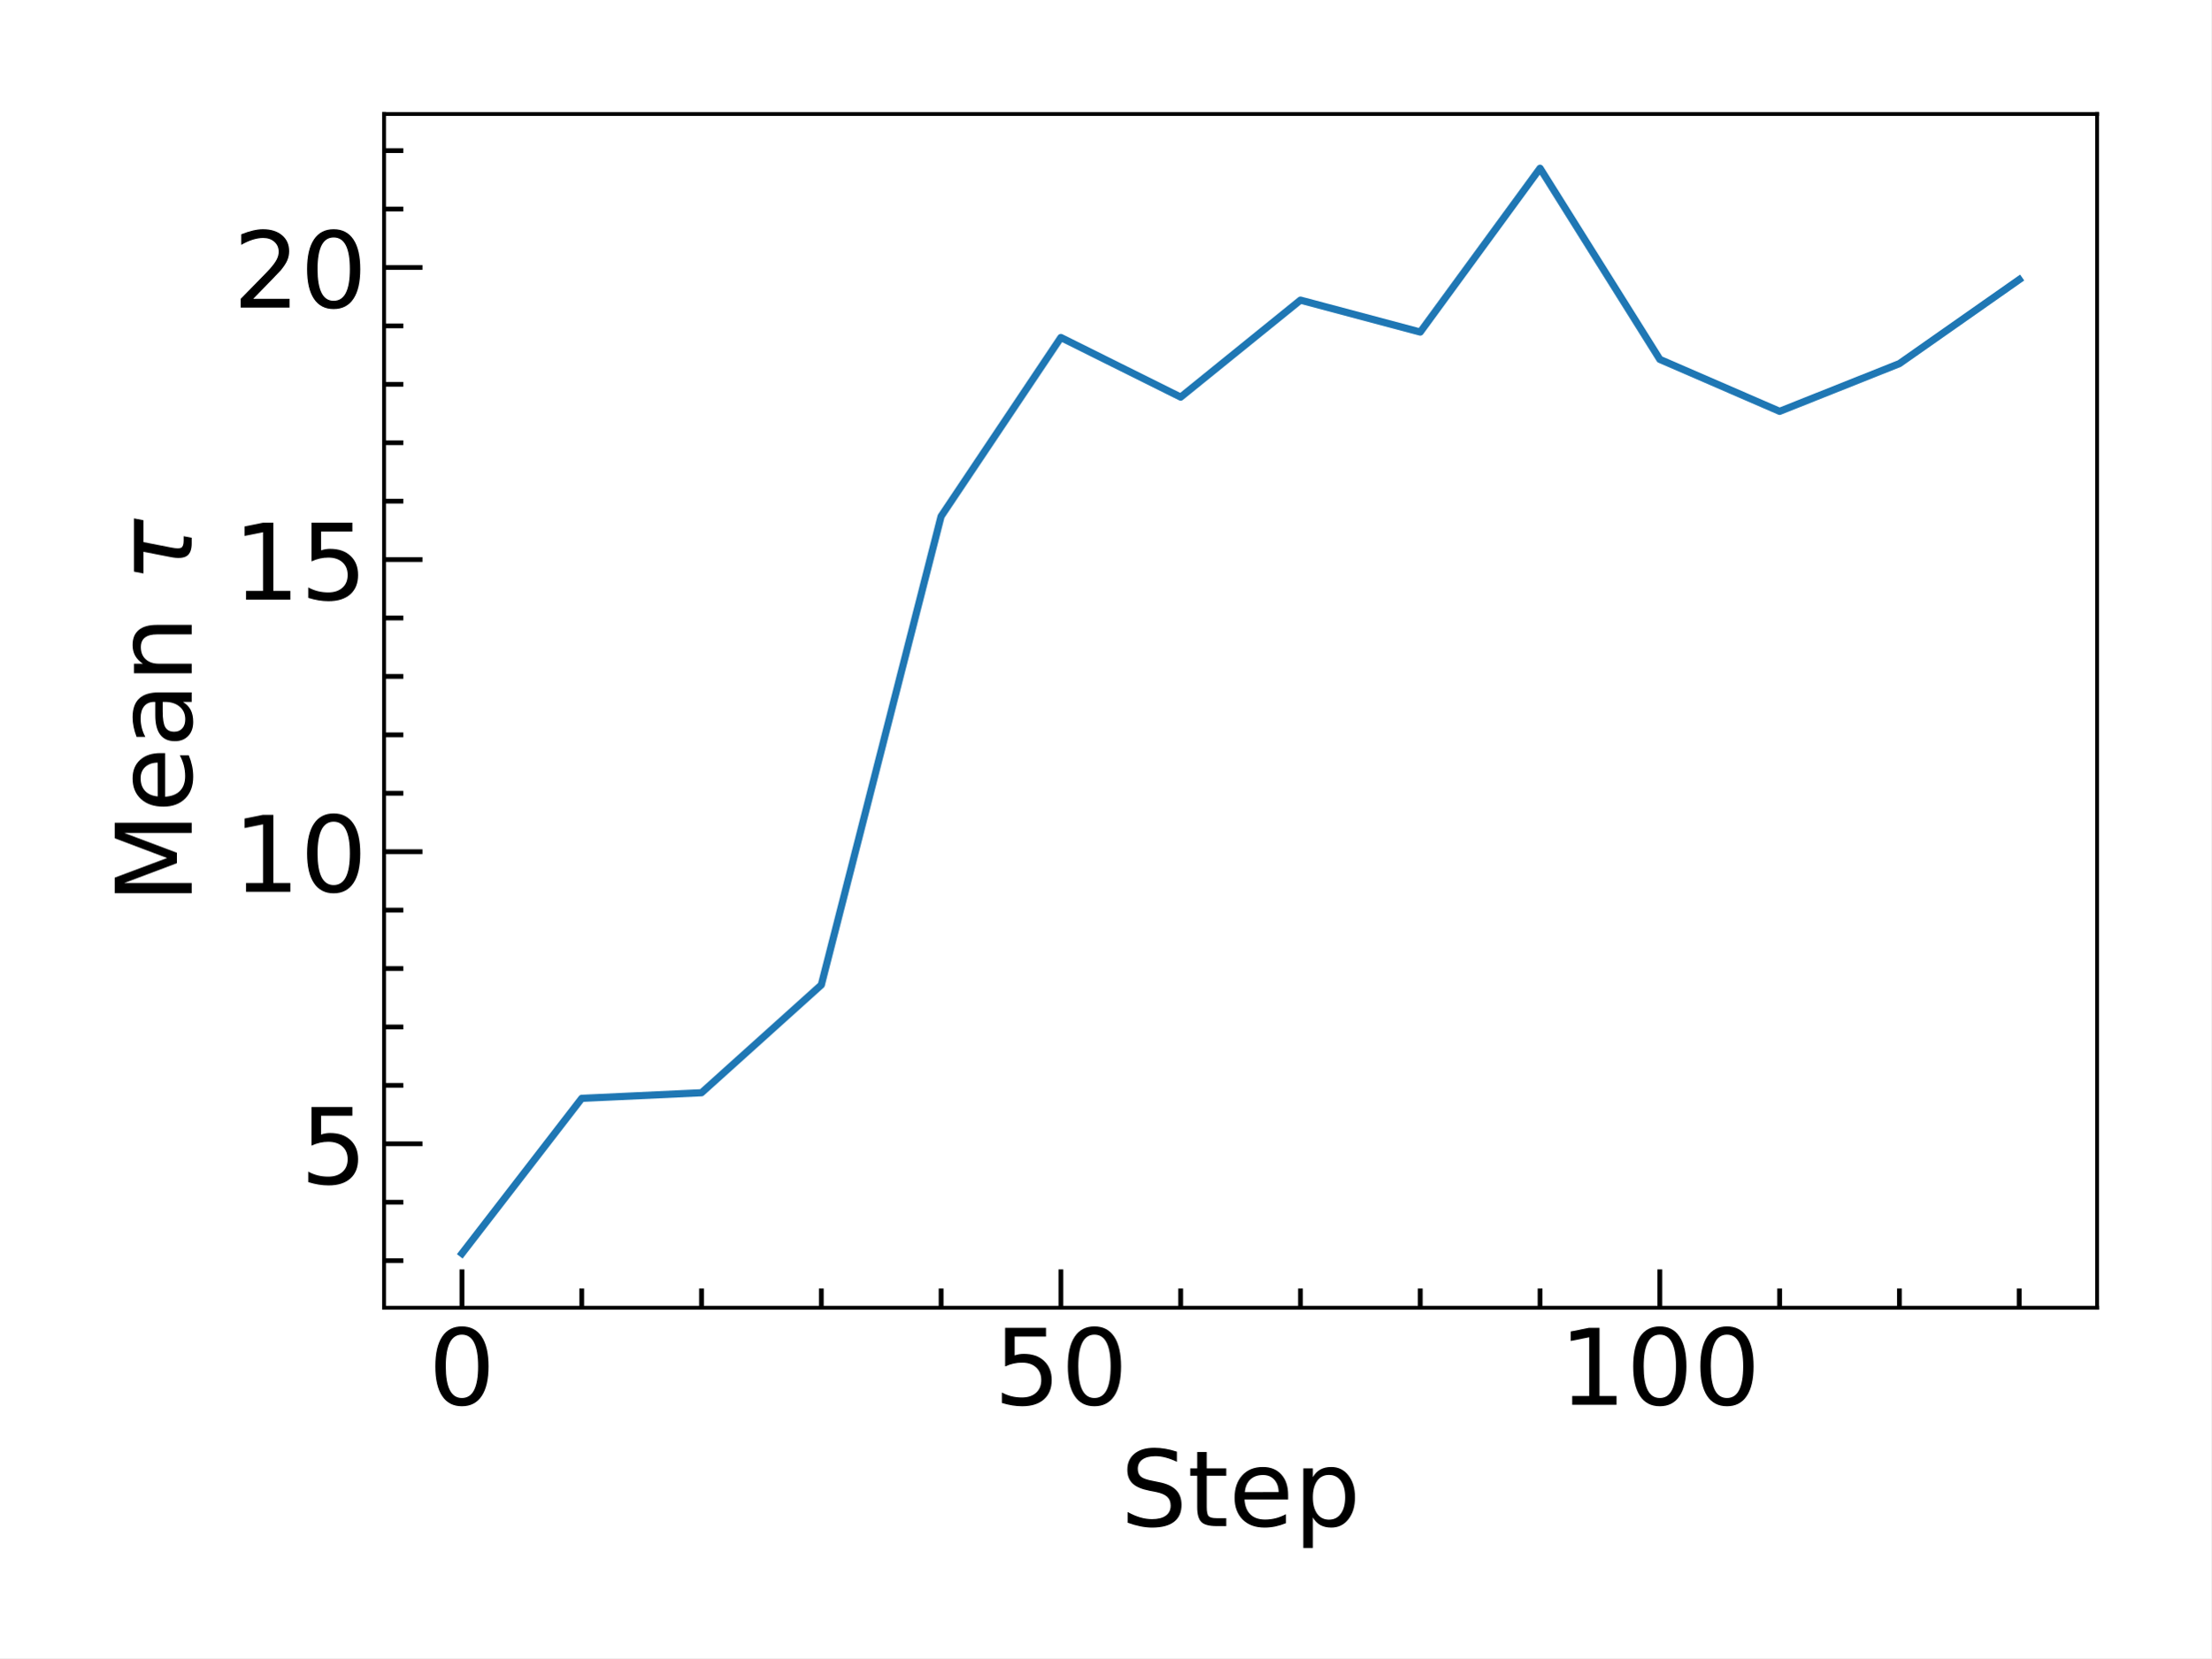
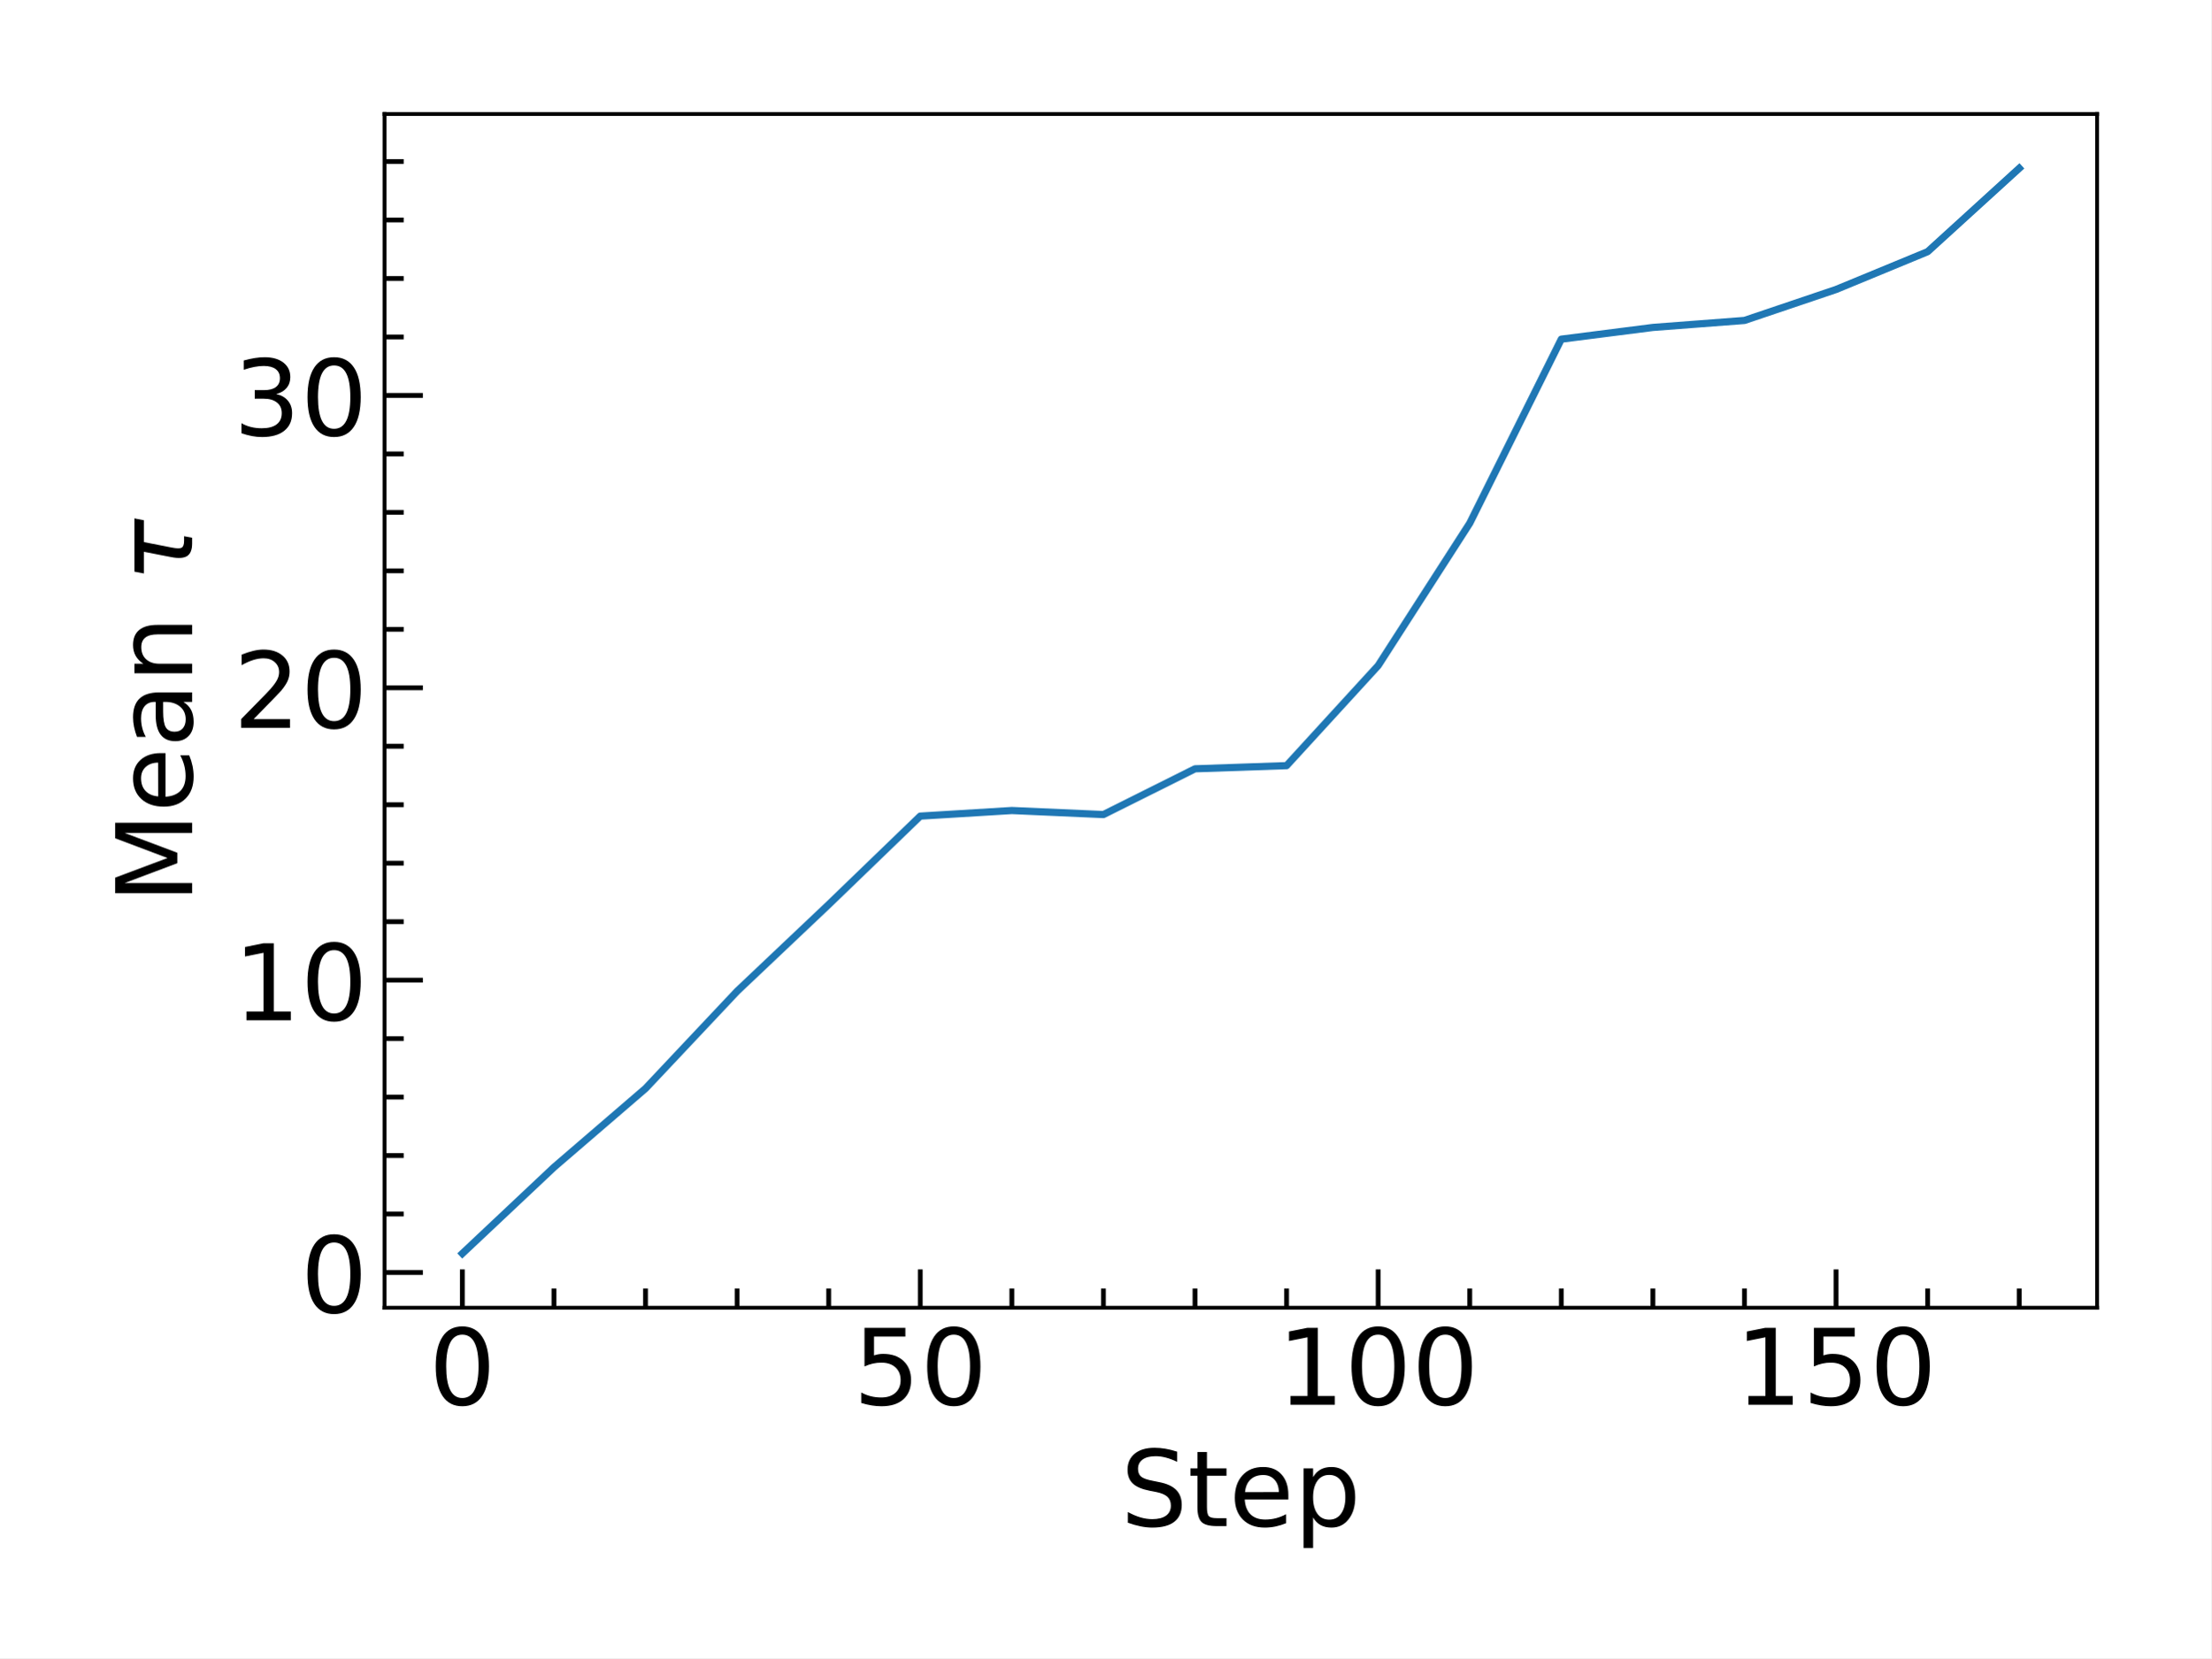
<svg xmlns="http://www.w3.org/2000/svg" xmlns:xlink="http://www.w3.org/1999/xlink" width="460.8pt" height="345.6pt" viewBox="0 0 460.8 345.6" version="1.1">
  <defs>
    <style type="text/css">*{stroke-linejoin: round; stroke-linecap: butt}</style>
  </defs>
  <g id="figure_1">
    <g id="patch_1">
      <path d="M 0 345.6  L 460.8 345.6  L 460.8 0  L 0 0  z " style="fill: #ffffff" />
    </g>
    <g id="axes_1">
      <g id="patch_2">
-         <path d="M 80.04 272.58  L 437.04 272.58  L 437.04 23.76  L 80.04 23.76  z " style="fill: #ffffff" />
+         <path d="M 80.13 272.58  L 437.04 272.58  L 437.04 23.76  L 80.13 23.76  z " style="fill: #ffffff" />
      </g>
      <g id="matplotlib.axis_1">
        <g id="xtick_1">
          <g id="line2d_1">
            <defs>
-               <path id="m0f664ee9f9" d="M 0 0  L 0 -8  " style="stroke: #000000" />
-             </defs>
-             <g>
-               <use xlink:href="#m0f664ee9f9" x="96.267" y="272.58" style="stroke: #000000" />
+               <path id="m8bc89aa897" d="M 0 0  L 0 -8  " style="stroke: #000000" />
+             </defs>
+             <g>
+               <use xlink:href="#m8bc89aa897" x="96.353" y="272.58" style="stroke: #000000" />
            </g>
          </g>
          <g id="text_1">
-             <g transform="translate(89.26852 292.7966) scale(0.22 -0.22)">
+             <g transform="translate(89.35443 292.7966) scale(0.22 -0.22)">
              <defs>
                <path id="DejaVuSans-30" d="M 2034 4250  Q 1547 4250 1301 3770  Q 1056 3291 1056 2328  Q 1056 1369 1301 889  Q 1547 409 2034 409  Q 2525 409 2770 889  Q 3016 1369 3016 2328  Q 3016 3291 2770 3770  Q 2525 4250 2034 4250  z M 2034 4750  Q 2819 4750 3233 4129  Q 3647 3509 3647 2328  Q 3647 1150 3233 529  Q 2819 -91 2034 -91  Q 1250 -91 836 529  Q 422 1150 422 2328  Q 422 3509 836 4129  Q 1250 4750 2034 4750  z " transform="scale(0.015625)" />
              </defs>
              <use xlink:href="#DejaVuSans-30" />
            </g>
          </g>
        </g>
        <g id="xtick_2">
          <g id="line2d_2">
            <g>
-               <use xlink:href="#m0f664ee9f9" x="221.092" y="272.58" style="stroke: #000000" />
+               <use xlink:href="#m8bc89aa897" x="191.784" y="272.58" style="stroke: #000000" />
            </g>
          </g>
          <g id="text_2">
-             <g transform="translate(207.0949 292.7966) scale(0.22 -0.22)">
+             <g transform="translate(177.7862 292.7966) scale(0.22 -0.22)">
              <defs>
                <path id="DejaVuSans-35" d="M 691 4666  L 3169 4666  L 3169 4134  L 1269 4134  L 1269 2991  Q 1406 3038 1543 3061  Q 1681 3084 1819 3084  Q 2600 3084 3056 2656  Q 3513 2228 3513 1497  Q 3513 744 3044 326  Q 2575 -91 1722 -91  Q 1428 -91 1123 -41  Q 819 9 494 109  L 494 744  Q 775 591 1075 516  Q 1375 441 1709 441  Q 2250 441 2565 725  Q 2881 1009 2881 1497  Q 2881 1984 2565 2268  Q 2250 2553 1709 2553  Q 1456 2553 1204 2497  Q 953 2441 691 2322  L 691 4666  z " transform="scale(0.015625)" />
              </defs>
              <use xlink:href="#DejaVuSans-35" />
-               <use xlink:href="#DejaVuSans-30" x="63.623" />
+               <use xlink:href="#DejaVuSans-30" transform="translate(63.62305 0)" />
            </g>
          </g>
        </g>
        <g id="xtick_3">
          <g id="line2d_3">
            <g>
-               <use xlink:href="#m0f664ee9f9" x="345.918" y="272.58" style="stroke: #000000" />
+               <use xlink:href="#m8bc89aa897" x="287.214" y="272.58" style="stroke: #000000" />
            </g>
          </g>
          <g id="text_3">
-             <g transform="translate(324.9214 292.7966) scale(0.22 -0.22)">
+             <g transform="translate(266.2179 292.7966) scale(0.22 -0.22)">
              <defs>
                <path id="DejaVuSans-31" d="M 794 531  L 1825 531  L 1825 4091  L 703 3866  L 703 4441  L 1819 4666  L 2450 4666  L 2450 531  L 3481 531  L 3481 0  L 794 0  L 794 531  z " transform="scale(0.015625)" />
              </defs>
              <use xlink:href="#DejaVuSans-31" />
-               <use xlink:href="#DejaVuSans-30" x="63.623" />
-               <use xlink:href="#DejaVuSans-30" x="127.246" />
+               <use xlink:href="#DejaVuSans-30" transform="translate(63.62305 0)" />
+               <use xlink:href="#DejaVuSans-30" transform="translate(127.2461 0)" />
            </g>
          </g>
        </g>
        <g id="xtick_4">
          <g id="line2d_4">
-             <defs>
-               <path id="mb3cc547175" d="M 0 0  L 0 -4  " style="stroke: #000000" />
-             </defs>
-             <g>
-               <use xlink:href="#mb3cc547175" x="121.232" y="272.58" style="stroke: #000000" />
+             <g>
+               <use xlink:href="#m8bc89aa897" x="382.645" y="272.58" style="stroke: #000000" />
+             </g>
+           </g>
+           <g id="text_4">
+             <g transform="translate(361.6484 292.7966) scale(0.22 -0.22)">
+               <use xlink:href="#DejaVuSans-31" />
+               <use xlink:href="#DejaVuSans-35" transform="translate(63.62305 0)" />
+               <use xlink:href="#DejaVuSans-30" transform="translate(127.2461 0)" />
            </g>
          </g>
        </g>
        <g id="xtick_5">
          <g id="line2d_5">
-             <g>
-               <use xlink:href="#mb3cc547175" x="146.197" y="272.58" style="stroke: #000000" />
+             <defs>
+               <path id="m2050ac3965" d="M 0 0  L 0 -4  " style="stroke: #000000" />
+             </defs>
+             <g>
+               <use xlink:href="#m2050ac3965" x="115.439" y="272.58" style="stroke: #000000" />
            </g>
          </g>
        </g>
        <g id="xtick_6">
          <g id="line2d_6">
            <g>
-               <use xlink:href="#mb3cc547175" x="171.162" y="272.58" style="stroke: #000000" />
+               <use xlink:href="#m2050ac3965" x="134.525" y="272.58" style="stroke: #000000" />
            </g>
          </g>
        </g>
        <g id="xtick_7">
          <g id="line2d_7">
            <g>
-               <use xlink:href="#mb3cc547175" x="196.127" y="272.58" style="stroke: #000000" />
+               <use xlink:href="#m2050ac3965" x="153.611" y="272.58" style="stroke: #000000" />
            </g>
          </g>
        </g>
        <g id="xtick_8">
          <g id="line2d_8">
            <g>
-               <use xlink:href="#mb3cc547175" x="246.057" y="272.58" style="stroke: #000000" />
+               <use xlink:href="#m2050ac3965" x="172.698" y="272.58" style="stroke: #000000" />
            </g>
          </g>
        </g>
        <g id="xtick_9">
          <g id="line2d_9">
            <g>
-               <use xlink:href="#mb3cc547175" x="271.023" y="272.58" style="stroke: #000000" />
+               <use xlink:href="#m2050ac3965" x="210.87" y="272.58" style="stroke: #000000" />
            </g>
          </g>
        </g>
        <g id="xtick_10">
          <g id="line2d_10">
            <g>
-               <use xlink:href="#mb3cc547175" x="295.988" y="272.58" style="stroke: #000000" />
+               <use xlink:href="#m2050ac3965" x="229.956" y="272.58" style="stroke: #000000" />
            </g>
          </g>
        </g>
        <g id="xtick_11">
          <g id="line2d_11">
            <g>
-               <use xlink:href="#mb3cc547175" x="320.953" y="272.58" style="stroke: #000000" />
+               <use xlink:href="#m2050ac3965" x="249.042" y="272.58" style="stroke: #000000" />
            </g>
          </g>
        </g>
        <g id="xtick_12">
          <g id="line2d_12">
            <g>
-               <use xlink:href="#mb3cc547175" x="370.883" y="272.58" style="stroke: #000000" />
+               <use xlink:href="#m2050ac3965" x="268.128" y="272.58" style="stroke: #000000" />
            </g>
          </g>
        </g>
        <g id="xtick_13">
          <g id="line2d_13">
            <g>
-               <use xlink:href="#mb3cc547175" x="395.848" y="272.58" style="stroke: #000000" />
+               <use xlink:href="#m2050ac3965" x="306.3" y="272.58" style="stroke: #000000" />
            </g>
          </g>
        </g>
        <g id="xtick_14">
          <g id="line2d_14">
            <g>
-               <use xlink:href="#mb3cc547175" x="420.813" y="272.58" style="stroke: #000000" />
-             </g>
-           </g>
-         </g>
-         <g id="text_4">
-           <g transform="translate(233.4927 318.0884) scale(0.22 -0.22)">
+               <use xlink:href="#m2050ac3965" x="325.386" y="272.58" style="stroke: #000000" />
+             </g>
+           </g>
+         </g>
+         <g id="xtick_15">
+           <g id="line2d_15">
+             <g>
+               <use xlink:href="#m2050ac3965" x="344.472" y="272.58" style="stroke: #000000" />
+             </g>
+           </g>
+         </g>
+         <g id="xtick_16">
+           <g id="line2d_16">
+             <g>
+               <use xlink:href="#m2050ac3965" x="363.559" y="272.58" style="stroke: #000000" />
+             </g>
+           </g>
+         </g>
+         <g id="xtick_17">
+           <g id="line2d_17">
+             <g>
+               <use xlink:href="#m2050ac3965" x="401.731" y="272.58" style="stroke: #000000" />
+             </g>
+           </g>
+         </g>
+         <g id="xtick_18">
+           <g id="line2d_18">
+             <g>
+               <use xlink:href="#m2050ac3965" x="420.817" y="272.58" style="stroke: #000000" />
+             </g>
+           </g>
+         </g>
+         <g id="text_5">
+           <g transform="translate(233.5377 318.0884) scale(0.22 -0.22)">
            <defs>
              <path id="DejaVuSans-53" d="M 3425 4513  L 3425 3897  Q 3066 4069 2747 4153  Q 2428 4238 2131 4238  Q 1616 4238 1336 4038  Q 1056 3838 1056 3469  Q 1056 3159 1242 3001  Q 1428 2844 1947 2747  L 2328 2669  Q 3034 2534 3370 2195  Q 3706 1856 3706 1288  Q 3706 609 3251 259  Q 2797 -91 1919 -91  Q 1588 -91 1214 -16  Q 841 59 441 206  L 441 856  Q 825 641 1194 531  Q 1563 422 1919 422  Q 2459 422 2753 634  Q 3047 847 3047 1241  Q 3047 1584 2836 1778  Q 2625 1972 2144 2069  L 1759 2144  Q 1053 2284 737 2584  Q 422 2884 422 3419  Q 422 4038 858 4394  Q 1294 4750 2059 4750  Q 2388 4750 2728 4690  Q 3069 4631 3425 4513  z " transform="scale(0.015625)" />
              <path id="DejaVuSans-74" d="M 1172 4494  L 1172 3500  L 2356 3500  L 2356 3053  L 1172 3053  L 1172 1153  Q 1172 725 1289 603  Q 1406 481 1766 481  L 2356 481  L 2356 0  L 1766 0  Q 1100 0 847 248  Q 594 497 594 1153  L 594 3053  L 172 3053  L 172 3500  L 594 3500  L 594 4494  L 1172 4494  z " transform="scale(0.015625)" />
              <path id="DejaVuSans-65" d="M 3597 1894  L 3597 1613  L 953 1613  Q 991 1019 1311 708  Q 1631 397 2203 397  Q 2534 397 2845 478  Q 3156 559 3463 722  L 3463 178  Q 3153 47 2828 -22  Q 2503 -91 2169 -91  Q 1331 -91 842 396  Q 353 884 353 1716  Q 353 2575 817 3079  Q 1281 3584 2069 3584  Q 2775 3584 3186 3129  Q 3597 2675 3597 1894  z M 3022 2063  Q 3016 2534 2758 2815  Q 2500 3097 2075 3097  Q 1594 3097 1305 2825  Q 1016 2553 972 2059  L 3022 2063  z " transform="scale(0.015625)" />
              <path id="DejaVuSans-70" d="M 1159 525  L 1159 -1331  L 581 -1331  L 581 3500  L 1159 3500  L 1159 2969  Q 1341 3281 1617 3432  Q 1894 3584 2278 3584  Q 2916 3584 3314 3078  Q 3713 2572 3713 1747  Q 3713 922 3314 415  Q 2916 -91 2278 -91  Q 1894 -91 1617 61  Q 1341 213 1159 525  z M 3116 1747  Q 3116 2381 2855 2742  Q 2594 3103 2138 3103  Q 1681 3103 1420 2742  Q 1159 2381 1159 1747  Q 1159 1113 1420 752  Q 1681 391 2138 391  Q 2594 391 2855 752  Q 3116 1113 3116 1747  z " transform="scale(0.015625)" />
            </defs>
            <use xlink:href="#DejaVuSans-53" />
-             <use xlink:href="#DejaVuSans-74" x="63.477" />
-             <use xlink:href="#DejaVuSans-65" x="102.686" />
-             <use xlink:href="#DejaVuSans-70" x="164.209" />
+             <use xlink:href="#DejaVuSans-74" transform="translate(63.47656 0)" />
+             <use xlink:href="#DejaVuSans-65" transform="translate(102.6855 0)" />
+             <use xlink:href="#DejaVuSans-70" transform="translate(164.209 0)" />
          </g>
        </g>
      </g>
      <g id="matplotlib.axis_2">
        <g id="ytick_1">
-           <g id="line2d_15">
-             <defs>
-               <path id="m1edb13064a" d="M 0 0  L 8 0  " style="stroke: #000000" />
-             </defs>
-             <g>
-               <use xlink:href="#m1edb13064a" x="80.04" y="238.409" style="stroke: #000000" />
-             </g>
-           </g>
-           <g id="text_5">
-             <g transform="translate(62.5425 246.767) scale(0.22 -0.22)">
-               <use xlink:href="#DejaVuSans-35" />
+           <g id="line2d_19">
+             <defs>
+               <path id="mf4fee3f301" d="M 0 0  L 8 0  " style="stroke: #000000" />
+             </defs>
+             <g>
+               <use xlink:href="#mf4fee3f301" x="80.13" y="265.231" style="stroke: #000000" />
+             </g>
+           </g>
+           <g id="text_6">
+             <g transform="translate(62.6325 273.5897) scale(0.22 -0.22)">
+               <use xlink:href="#DejaVuSans-30" />
            </g>
          </g>
        </g>
        <g id="ytick_2">
-           <g id="line2d_16">
-             <g>
-               <use xlink:href="#m1edb13064a" x="80.04" y="177.521" style="stroke: #000000" />
-             </g>
-           </g>
-           <g id="text_6">
-             <g transform="translate(48.545 185.8788) scale(0.22 -0.22)">
+           <g id="line2d_20">
+             <g>
+               <use xlink:href="#mf4fee3f301" x="80.13" y="204.293" style="stroke: #000000" />
+             </g>
+           </g>
+           <g id="text_7">
+             <g transform="translate(48.635 212.6513) scale(0.22 -0.22)">
              <use xlink:href="#DejaVuSans-31" />
-               <use xlink:href="#DejaVuSans-30" x="63.623" />
+               <use xlink:href="#DejaVuSans-30" transform="translate(63.62305 0)" />
            </g>
          </g>
        </g>
        <g id="ytick_3">
-           <g id="line2d_17">
-             <g>
-               <use xlink:href="#m1edb13064a" x="80.04" y="116.632" style="stroke: #000000" />
-             </g>
-           </g>
-           <g id="text_7">
-             <g transform="translate(48.545 124.9906) scale(0.22 -0.22)">
-               <use xlink:href="#DejaVuSans-31" />
-               <use xlink:href="#DejaVuSans-35" x="63.623" />
-             </g>
-           </g>
-         </g>
-         <g id="ytick_4">
-           <g id="line2d_18">
-             <g>
-               <use xlink:href="#m1edb13064a" x="80.04" y="55.744" style="stroke: #000000" />
+           <g id="line2d_21">
+             <g>
+               <use xlink:href="#mf4fee3f301" x="80.13" y="143.355" style="stroke: #000000" />
            </g>
          </g>
          <g id="text_8">
-             <g transform="translate(48.545 64.10239) scale(0.22 -0.22)">
+             <g transform="translate(48.635 151.7129) scale(0.22 -0.22)">
              <defs>
                <path id="DejaVuSans-32" d="M 1228 531  L 3431 531  L 3431 0  L 469 0  L 469 531  Q 828 903 1448 1529  Q 2069 2156 2228 2338  Q 2531 2678 2651 2914  Q 2772 3150 2772 3378  Q 2772 3750 2511 3984  Q 2250 4219 1831 4219  Q 1534 4219 1204 4116  Q 875 4013 500 3803  L 500 4441  Q 881 4594 1212 4672  Q 1544 4750 1819 4750  Q 2544 4750 2975 4387  Q 3406 4025 3406 3419  Q 3406 3131 3298 2873  Q 3191 2616 2906 2266  Q 2828 2175 2409 1742  Q 1991 1309 1228 531  z " transform="scale(0.015625)" />
              </defs>
              <use xlink:href="#DejaVuSans-32" />
-               <use xlink:href="#DejaVuSans-30" x="63.623" />
+               <use xlink:href="#DejaVuSans-30" transform="translate(63.62305 0)" />
+             </g>
+           </g>
+         </g>
+         <g id="ytick_4">
+           <g id="line2d_22">
+             <g>
+               <use xlink:href="#mf4fee3f301" x="80.13" y="82.416" style="stroke: #000000" />
+             </g>
+           </g>
+           <g id="text_9">
+             <g transform="translate(48.635 90.77448) scale(0.22 -0.22)">
+               <defs>
+                 <path id="DejaVuSans-33" d="M 2597 2516  Q 3050 2419 3304 2112  Q 3559 1806 3559 1356  Q 3559 666 3084 287  Q 2609 -91 1734 -91  Q 1441 -91 1130 -33  Q 819 25 488 141  L 488 750  Q 750 597 1062 519  Q 1375 441 1716 441  Q 2309 441 2620 675  Q 2931 909 2931 1356  Q 2931 1769 2642 2001  Q 2353 2234 1838 2234  L 1294 2234  L 1294 2753  L 1863 2753  Q 2328 2753 2575 2939  Q 2822 3125 2822 3475  Q 2822 3834 2567 4026  Q 2313 4219 1838 4219  Q 1578 4219 1281 4162  Q 984 4106 628 3988  L 628 4550  Q 988 4650 1302 4700  Q 1616 4750 1894 4750  Q 2613 4750 3031 4423  Q 3450 4097 3450 3541  Q 3450 3153 3228 2886  Q 3006 2619 2597 2516  z " transform="scale(0.015625)" />
+               </defs>
+               <use xlink:href="#DejaVuSans-33" />
+               <use xlink:href="#DejaVuSans-30" transform="translate(63.62305 0)" />
            </g>
          </g>
        </g>
        <g id="ytick_5">
-           <g id="line2d_19">
-             <defs>
-               <path id="m708e5ad4b4" d="M 0 0  L 4 0  " style="stroke: #000000" />
-             </defs>
-             <g>
-               <use xlink:href="#m708e5ad4b4" x="80.04" y="262.764" style="stroke: #000000" />
+           <g id="line2d_23">
+             <defs>
+               <path id="md865b2da83" d="M 0 0  L 4 0  " style="stroke: #000000" />
+             </defs>
+             <g>
+               <use xlink:href="#md865b2da83" x="80.13" y="253.044" style="stroke: #000000" />
            </g>
          </g>
        </g>
        <g id="ytick_6">
-           <g id="line2d_20">
-             <g>
-               <use xlink:href="#m708e5ad4b4" x="80.04" y="250.586" style="stroke: #000000" />
+           <g id="line2d_24">
+             <g>
+               <use xlink:href="#md865b2da83" x="80.13" y="240.856" style="stroke: #000000" />
            </g>
          </g>
        </g>
        <g id="ytick_7">
-           <g id="line2d_21">
-             <g>
-               <use xlink:href="#m708e5ad4b4" x="80.04" y="226.231" style="stroke: #000000" />
+           <g id="line2d_25">
+             <g>
+               <use xlink:href="#md865b2da83" x="80.13" y="228.668" style="stroke: #000000" />
            </g>
          </g>
        </g>
        <g id="ytick_8">
-           <g id="line2d_22">
-             <g>
-               <use xlink:href="#m708e5ad4b4" x="80.04" y="214.053" style="stroke: #000000" />
+           <g id="line2d_26">
+             <g>
+               <use xlink:href="#md865b2da83" x="80.13" y="216.481" style="stroke: #000000" />
            </g>
          </g>
        </g>
        <g id="ytick_9">
-           <g id="line2d_23">
-             <g>
-               <use xlink:href="#m708e5ad4b4" x="80.04" y="201.876" style="stroke: #000000" />
+           <g id="line2d_27">
+             <g>
+               <use xlink:href="#md865b2da83" x="80.13" y="192.105" style="stroke: #000000" />
            </g>
          </g>
        </g>
        <g id="ytick_10">
-           <g id="line2d_24">
-             <g>
-               <use xlink:href="#m708e5ad4b4" x="80.04" y="189.698" style="stroke: #000000" />
+           <g id="line2d_28">
+             <g>
+               <use xlink:href="#md865b2da83" x="80.13" y="179.918" style="stroke: #000000" />
            </g>
          </g>
        </g>
        <g id="ytick_11">
-           <g id="line2d_25">
-             <g>
-               <use xlink:href="#m708e5ad4b4" x="80.04" y="165.343" style="stroke: #000000" />
+           <g id="line2d_29">
+             <g>
+               <use xlink:href="#md865b2da83" x="80.13" y="167.73" style="stroke: #000000" />
            </g>
          </g>
        </g>
        <g id="ytick_12">
-           <g id="line2d_26">
-             <g>
-               <use xlink:href="#m708e5ad4b4" x="80.04" y="153.165" style="stroke: #000000" />
+           <g id="line2d_30">
+             <g>
+               <use xlink:href="#md865b2da83" x="80.13" y="155.542" style="stroke: #000000" />
            </g>
          </g>
        </g>
        <g id="ytick_13">
-           <g id="line2d_27">
-             <g>
-               <use xlink:href="#m708e5ad4b4" x="80.04" y="140.988" style="stroke: #000000" />
+           <g id="line2d_31">
+             <g>
+               <use xlink:href="#md865b2da83" x="80.13" y="131.167" style="stroke: #000000" />
            </g>
          </g>
        </g>
        <g id="ytick_14">
-           <g id="line2d_28">
-             <g>
-               <use xlink:href="#m708e5ad4b4" x="80.04" y="128.81" style="stroke: #000000" />
+           <g id="line2d_32">
+             <g>
+               <use xlink:href="#md865b2da83" x="80.13" y="118.979" style="stroke: #000000" />
            </g>
          </g>
        </g>
        <g id="ytick_15">
-           <g id="line2d_29">
-             <g>
-               <use xlink:href="#m708e5ad4b4" x="80.04" y="104.455" style="stroke: #000000" />
+           <g id="line2d_33">
+             <g>
+               <use xlink:href="#md865b2da83" x="80.13" y="106.792" style="stroke: #000000" />
            </g>
          </g>
        </g>
        <g id="ytick_16">
-           <g id="line2d_30">
-             <g>
-               <use xlink:href="#m708e5ad4b4" x="80.04" y="92.277" style="stroke: #000000" />
+           <g id="line2d_34">
+             <g>
+               <use xlink:href="#md865b2da83" x="80.13" y="94.604" style="stroke: #000000" />
            </g>
          </g>
        </g>
        <g id="ytick_17">
-           <g id="line2d_31">
-             <g>
-               <use xlink:href="#m708e5ad4b4" x="80.04" y="80.099" style="stroke: #000000" />
+           <g id="line2d_35">
+             <g>
+               <use xlink:href="#md865b2da83" x="80.13" y="70.229" style="stroke: #000000" />
            </g>
          </g>
        </g>
        <g id="ytick_18">
-           <g id="line2d_32">
-             <g>
-               <use xlink:href="#m708e5ad4b4" x="80.04" y="67.922" style="stroke: #000000" />
+           <g id="line2d_36">
+             <g>
+               <use xlink:href="#md865b2da83" x="80.13" y="58.041" style="stroke: #000000" />
            </g>
          </g>
        </g>
        <g id="ytick_19">
-           <g id="line2d_33">
-             <g>
-               <use xlink:href="#m708e5ad4b4" x="80.04" y="43.566" style="stroke: #000000" />
+           <g id="line2d_37">
+             <g>
+               <use xlink:href="#md865b2da83" x="80.13" y="45.853" style="stroke: #000000" />
            </g>
          </g>
        </g>
        <g id="ytick_20">
-           <g id="line2d_34">
-             <g>
-               <use xlink:href="#m708e5ad4b4" x="80.04" y="31.389" style="stroke: #000000" />
-             </g>
-           </g>
-         </g>
-         <g id="text_9">
-           <g transform="translate(39.96969 188.32) rotate(-90) scale(0.22 -0.22)">
+           <g id="line2d_38">
+             <g>
+               <use xlink:href="#md865b2da83" x="80.13" y="33.665" style="stroke: #000000" />
+             </g>
+           </g>
+         </g>
+         <g id="text_10">
+           <g transform="translate(40.05969 188.32) rotate(-90) scale(0.22 -0.22)">
            <defs>
              <path id="DejaVuSans-4d" d="M 628 4666  L 1569 4666  L 2759 1491  L 3956 4666  L 4897 4666  L 4897 0  L 4281 0  L 4281 4097  L 3078 897  L 2444 897  L 1241 4097  L 1241 0  L 628 0  L 628 4666  z " transform="scale(0.015625)" />
              <path id="DejaVuSans-61" d="M 2194 1759  Q 1497 1759 1228 1600  Q 959 1441 959 1056  Q 959 750 1161 570  Q 1363 391 1709 391  Q 2188 391 2477 730  Q 2766 1069 2766 1631  L 2766 1759  L 2194 1759  z M 3341 1997  L 3341 0  L 2766 0  L 2766 531  Q 2569 213 2275 61  Q 1981 -91 1556 -91  Q 1019 -91 701 211  Q 384 513 384 1019  Q 384 1609 779 1909  Q 1175 2209 1959 2209  L 2766 2209  L 2766 2266  Q 2766 2663 2505 2880  Q 2244 3097 1772 3097  Q 1472 3097 1187 3025  Q 903 2953 641 2809  L 641 3341  Q 956 3463 1253 3523  Q 1550 3584 1831 3584  Q 2591 3584 2966 3190  Q 3341 2797 3341 1997  z " transform="scale(0.015625)" />
              <path id="DejaVuSans-6e" d="M 3513 2113  L 3513 0  L 2938 0  L 2938 2094  Q 2938 2591 2744 2837  Q 2550 3084 2163 3084  Q 1697 3084 1428 2787  Q 1159 2491 1159 1978  L 1159 0  L 581 0  L 581 3500  L 1159 3500  L 1159 2956  Q 1366 3272 1645 3428  Q 1925 3584 2291 3584  Q 2894 3584 3203 3211  Q 3513 2838 3513 2113  z " transform="scale(0.015625)" />
              <path id="DejaVuSans-20" transform="scale(0.015625)" />
              <path id="DejaVuSans-Oblique-3c4" d="M 2103 638  Q 2188 488 2525 488  L 2800 488  L 2706 0  L 2363 0  Q 1800 0 1600 300  Q 1403 606 1534 1269  L 1856 2925  L 541 2925  L 653 3500  L 3881 3500  L 3769 2925  L 2444 2925  L 2113 1234  Q 2025 781 2103 638  z " transform="scale(0.015625)" />
            </defs>
            <use xlink:href="#DejaVuSans-4d" transform="translate(0 0.09375)" />
            <use xlink:href="#DejaVuSans-65" transform="translate(86.2793 0.09375)" />
            <use xlink:href="#DejaVuSans-61" transform="translate(147.8027 0.09375)" />
            <use xlink:href="#DejaVuSans-6e" transform="translate(209.082 0.09375)" />
            <use xlink:href="#DejaVuSans-20" transform="translate(272.4609 0.09375)" />
            <use xlink:href="#DejaVuSans-Oblique-3c4" transform="translate(304.248 0.09375)" />
          </g>
        </g>
      </g>
-       <g id="line2d_35">
-         <path d="M 96.267 261.27  L 121.232 228.93  L 146.197 227.763  L 171.162 205.288  L 196.127 107.615  L 221.092 70.341  L 246.057 82.767  L 271.023 62.552  L 295.988 69.208  L 320.953 35.07  L 345.918 74.904  L 370.883 85.732  L 395.848 75.779  L 420.813 58.271  " clip-path="url(#p123c87171e)" style="fill: none; stroke: #1f77b4; stroke-width: 1.5; stroke-linecap: square" />
+       <g id="line2d_39">
+         <path d="M 96.353 261.27  L 115.439 243.302  L 134.525 226.876  L 153.611 206.605  L 172.698 188.532  L 191.784 170.102  L 210.87 168.935  L 229.956 169.778  L 249.042 160.24  L 268.128 159.581  L 287.214 138.729  L 306.3 109.054  L 325.386 70.686  L 344.472 68.244  L 363.559 66.783  L 382.645 60.331  L 401.731 52.45  L 420.817 35.07  " clip-path="url(#p8ef29494b2)" style="fill: none; stroke: #1f77b4; stroke-width: 1.5; stroke-linecap: square" />
      </g>
      <g id="patch_3">
-         <path d="M 80.04 272.58  L 80.04 23.76  " style="fill: none; stroke: #000000; stroke-width: 0.8; stroke-linejoin: miter; stroke-linecap: square" />
+         <path d="M 80.13 272.58  L 80.13 23.76  " style="fill: none; stroke: #000000; stroke-width: 0.8; stroke-linejoin: miter; stroke-linecap: square" />
      </g>
      <g id="patch_4">
        <path d="M 437.04 272.58  L 437.04 23.76  " style="fill: none; stroke: #000000; stroke-width: 0.8; stroke-linejoin: miter; stroke-linecap: square" />
      </g>
      <g id="patch_5">
-         <path d="M 80.04 272.58  L 437.04 272.58  " style="fill: none; stroke: #000000; stroke-width: 0.8; stroke-linejoin: miter; stroke-linecap: square" />
+         <path d="M 80.13 272.58  L 437.04 272.58  " style="fill: none; stroke: #000000; stroke-width: 0.8; stroke-linejoin: miter; stroke-linecap: square" />
      </g>
      <g id="patch_6">
-         <path d="M 80.04 23.76  L 437.04 23.76  " style="fill: none; stroke: #000000; stroke-width: 0.8; stroke-linejoin: miter; stroke-linecap: square" />
+         <path d="M 80.13 23.76  L 437.04 23.76  " style="fill: none; stroke: #000000; stroke-width: 0.8; stroke-linejoin: miter; stroke-linecap: square" />
      </g>
    </g>
  </g>
  <defs>
-     <clipPath id="p123c87171e">
-       <rect x="80.04" y="23.76" width="357" height="248.82" />
+     <clipPath id="p8ef29494b2">
+       <rect x="80.13" y="23.76" width="356.91" height="248.82" />
    </clipPath>
  </defs>
</svg>
